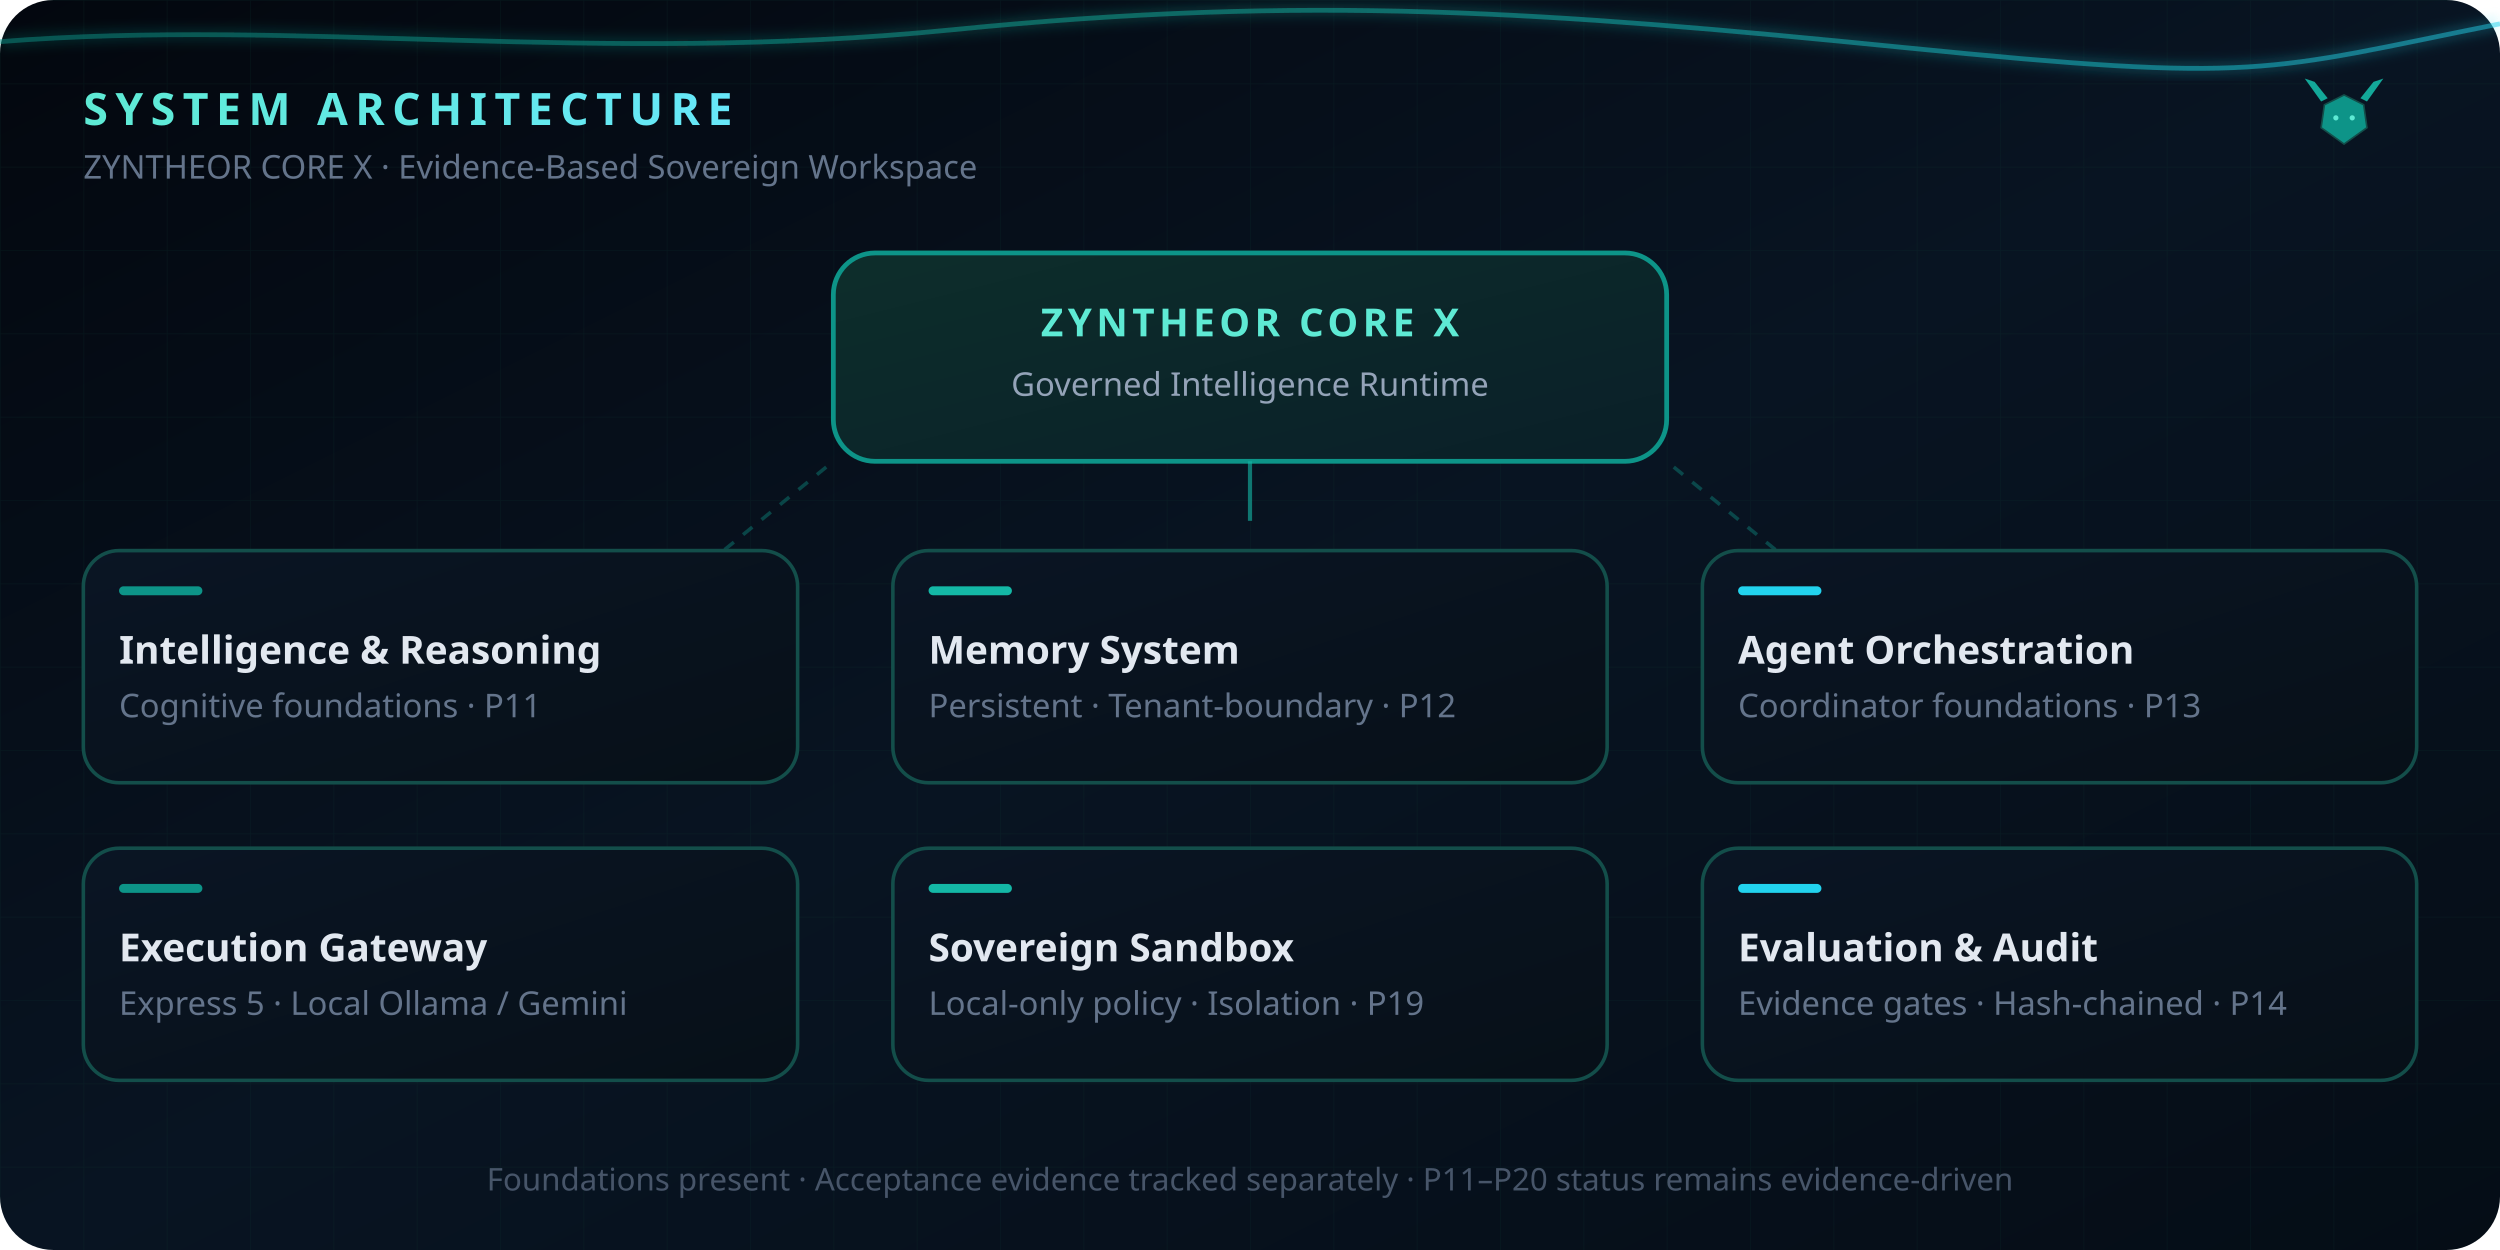
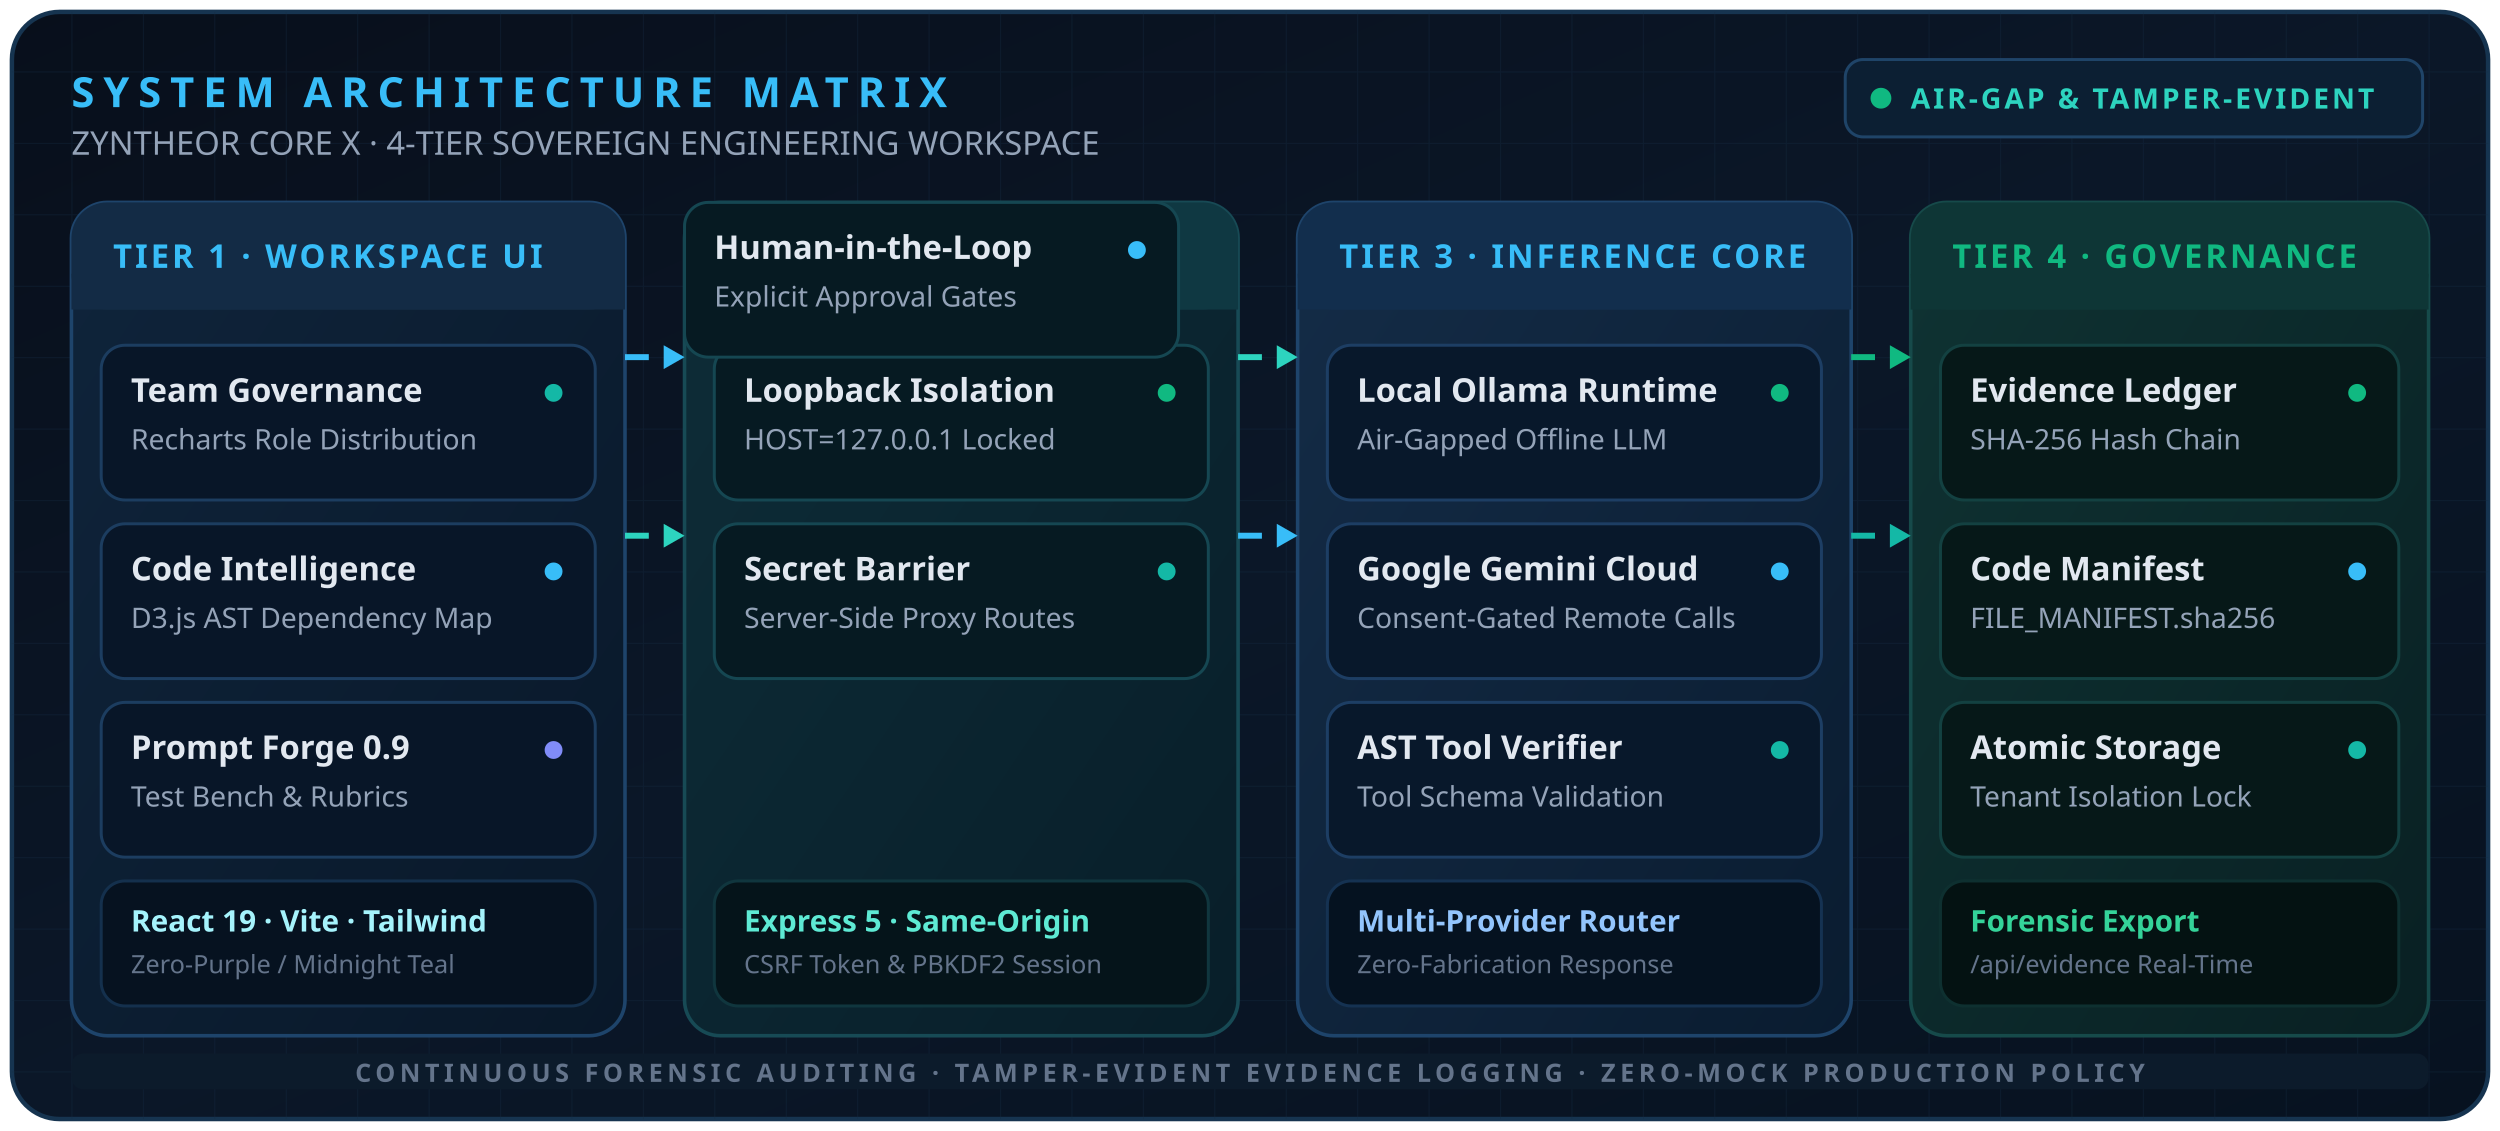
- <svg xmlns="http://www.w3.org/2000/svg" viewBox="0 0 840 420" width="840" height="420" role="img" aria-label="ZYNTHEOR AI ENGINE System Architecture">
+ <svg xmlns="http://www.w3.org/2000/svg" viewBox="0 0 840 380" width="840" height="380" role="img" aria-label="ZYNTHEOR AI ENGINE Multi-Tier Sovereign Architecture">
  <defs>
-     <linearGradient id="bg" x1="0%" y1="0%" x2="100%" y2="100%">
-       <stop offset="0%" stop-color="#03070E" />
-       <stop offset="50%" stop-color="#081422" />
-       <stop offset="100%" stop-color="#050D16" />
+     <linearGradient id="arch-bg" x1="0%" y1="0%" x2="100%" y2="100%">
+       <stop offset="0%" stop-color="#080F1B" />
+       <stop offset="50%" stop-color="#0B1728" />
+       <stop offset="100%" stop-color="#071220" />
    </linearGradient>
-     <linearGradient id="card" x1="0%" y1="0%" x2="100%" y2="100%">
-       <stop offset="0%" stop-color="#0A1524" />
-       <stop offset="100%" stop-color="#071018" />
+     <linearGradient id="layer-card-1" x1="0%" y1="0%" x2="100%" y2="100%">
+       <stop offset="0%" stop-color="#0F243B" />
+       <stop offset="100%" stop-color="#091829" />
    </linearGradient>
-     <linearGradient id="core" x1="0%" y1="0%" x2="100%" y2="100%">
-       <stop offset="0%" stop-color="#0D2E2B" />
-       <stop offset="100%" stop-color="#0A1F28" />
+     <linearGradient id="layer-card-2" x1="0%" y1="0%" x2="100%" y2="100%">
+       <stop offset="0%" stop-color="#0E2D38" />
+       <stop offset="100%" stop-color="#081E29" />
    </linearGradient>
-     <linearGradient id="flow" x1="0%" y1="0%" x2="100%" y2="0%">
-       <stop offset="0%" stop-color="#0D9488" />
-       <stop offset="50%" stop-color="#14B8A6" />
-       <stop offset="100%" stop-color="#22D3EE" />
+     <linearGradient id="layer-card-3" x1="0%" y1="0%" x2="100%" y2="100%">
+       <stop offset="0%" stop-color="#142C47" />
+       <stop offset="100%" stop-color="#0A1C30" />
    </linearGradient>
-     <linearGradient id="titleGrad" x1="0%" y1="0%" x2="100%" y2="0%">
-       <stop offset="0%" stop-color="#5EEAD4" />
-       <stop offset="100%" stop-color="#67E8F9" />
+     <linearGradient id="layer-card-4" x1="0%" y1="0%" x2="100%" y2="100%">
+       <stop offset="0%" stop-color="#0F3333" />
+       <stop offset="100%" stop-color="#092023" />
    </linearGradient>
-     <filter id="g" x="-20%" y="-20%" width="140%" height="140%">
-       <feGaussianBlur stdDeviation="2.2" result="b" />
+     <linearGradient id="flow-line-glow" x1="0%" y1="0%" x2="100%" y2="0%">
+       <stop offset="0%" stop-color="#14B8A6" />
+       <stop offset="50%" stop-color="#38BDF8" />
+       <stop offset="100%" stop-color="#10B981" />
+     </linearGradient>
+     <filter id="arch-glow" x="-20%" y="-20%" width="140%" height="140%">
+       <feGaussianBlur stdDeviation="3" result="blur" />
      <feMerge>
-         <feMergeNode in="b" />
+         <feMergeNode in="blur" />
        <feMergeNode in="SourceGraphic" />
      </feMerge>
    </filter>
-     <pattern id="grid" width="28" height="28" patternUnits="userSpaceOnUse">
-       <path d="M 28 0 L 0 0 0 28" fill="none" stroke="#0F3D3A" stroke-width="0.5" stroke-opacity="0.2" />
+     <pattern id="arch-grid" width="24" height="24" patternUnits="userSpaceOnUse">
+       <path d="M 24 0 L 0 0 0 24" fill="none" stroke="#162D44" stroke-width="0.7" stroke-opacity="0.35" />
    </pattern>
  </defs>
-   <rect width="840" height="420" rx="18" fill="url(#bg)" />
-   <rect width="840" height="420" rx="18" fill="url(#grid)" />
-   <path d="M 0 14 C 100 6, 200 22, 320 10 S 520 4, 640 16 S 760 24, 840 8" fill="none" stroke="url(#flow)" stroke-width="1.6" opacity="0.55" filter="url(#g)" />
-   <text x="28" y="42" font-family="system-ui,sans-serif" font-size="15" font-weight="700" letter-spacing="2.5" fill="url(#titleGrad)">SYSTEM ARCHITECTURE</text>
-   <text x="28" y="60" font-family="system-ui,sans-serif" font-size="11" fill="#64748B">ZYNTHEOR CORE X · Evidence-Based Sovereign Workspace</text>
-   <g transform="translate(770, 22) scale(0.55)">
-     <path d="M18 22 L8 8 L14 10 L22 20 Z" fill="#14B8A6" opacity="0.9" />
-     <path d="M46 22 L56 8 L50 10 L42 20 Z" fill="#14B8A6" opacity="0.9" />
-     <path d="M20 24 L32 18 L44 24 L46 38 L32 48 L18 38 Z" fill="#0D9488" stroke="#134E4A" stroke-width="1" />
-     <circle cx="27" cy="32" r="1.6" fill="#5EEAD4" />
-     <circle cx="37" cy="32" r="1.6" fill="#5EEAD4" />
+   <style>
+     @keyframes pulse-flow {
+       0% { stroke-dashoffset: 80; }
+       100% { stroke-dashoffset: 0; }
+     }
+     .flow-bus {
+       stroke-dasharray: 8 12;
+       animation: pulse-flow 3s linear infinite;
+     }
+     @media (prefers-reduced-motion: reduce) {
+       .flow-bus { animation: none; }
+     }
+   </style>
+   <rect x="4" y="4" width="832" height="372" rx="16" fill="url(#arch-bg)" stroke="#163450" stroke-width="1.5" />
+   <rect x="4" y="4" width="832" height="372" rx="16" fill="url(#arch-grid)" />
+   <g transform="translate(24, 20)">
+     <text x="0" y="16" font-family="'Noto Sans Thai','Segoe UI',sans-serif" font-size="14" font-weight="800" letter-spacing="3" fill="#38BDF8">SYSTEM ARCHITECTURE MATRIX</text>
+     <text x="0" y="32" font-family="'Noto Sans Thai','Segoe UI',sans-serif" font-size="11" fill="#94A3B8">ZYNTHEOR CORE X · 4-TIER SOVEREIGN ENGINEERING WORKSPACE</text>
  </g>
-   <g transform="translate(280, 85)">
-     <rect width="280" height="70" rx="14" fill="url(#core)" stroke="#0D9488" stroke-width="1.6" />
-     <text x="140" y="28" text-anchor="middle" font-family="system-ui,sans-serif" font-size="13" font-weight="700" letter-spacing="1.5" fill="#5EEAD4">ZYNTHEOR CORE X</text>
-     <text x="140" y="48" text-anchor="middle" font-family="system-ui,sans-serif" font-size="11" fill="#94A3B8">Governed Intelligence Runtime</text>
+   <g transform="translate(620, 20)">
+     <rect x="0" y="0" width="194" height="26" rx="6" fill="#0C1F33" stroke="#1F4468" stroke-width="1" />
+     <circle cx="12" cy="13" r="3.5" fill="#10B981" />
+     <text x="22" y="16.5" font-family="'Segoe UI',sans-serif" font-size="9.5" font-weight="700" letter-spacing="1" fill="#2DD4BF">AIR-GAP &amp; TAMPER-EVIDENT</text>
  </g>
-   <path d="M 420 155 L 420 175" stroke="#14B8A6" stroke-width="1.4" opacity="0.6" />
-   <path d="M 200 220 L 280 155" stroke="#0D9488" stroke-width="1.2" opacity="0.4" stroke-dasharray="4 4" />
-   <path d="M 640 220 L 560 155" stroke="#0D9488" stroke-width="1.2" opacity="0.4" stroke-dasharray="4 4" />
-   <g transform="translate(28, 185)">
-     <rect width="240" height="78" rx="12" fill="url(#card)" stroke="#134E4A" stroke-width="1.2" />
-     <rect x="12" y="12" width="28" height="3" rx="1.5" fill="#0D9488" />
-     <text x="12" y="38" font-family="system-ui,sans-serif" font-size="13" font-weight="700" fill="#E2E8F0">Intelligence &amp; Reasoning</text>
-     <text x="12" y="56" font-family="system-ui,sans-serif" font-size="11" fill="#64748B">Cognitive foundations · P11</text>
+   <g transform="translate(24, 68)">
+     <rect x="0" y="0" width="186" height="280" rx="12" fill="url(#layer-card-1)" stroke="#1E446B" stroke-width="1.2" />
+     <rect x="0" y="0" width="186" height="36" rx="12" fill="#132B45" />
+     <rect x="0" y="24" width="186" height="12" fill="#132B45" />
+     <text x="14" y="22" font-family="'Segoe UI',sans-serif" font-size="11" font-weight="700" letter-spacing="1" fill="#38BDF8">TIER 1 · WORKSPACE UI</text>
+     <g transform="translate(10, 48)">
+       <rect x="0" y="0" width="166" height="52" rx="8" fill="#081628" stroke="#1C3D60" stroke-width="1" />
+       <text x="10" y="19" font-family="'Segoe UI',sans-serif" font-size="11" font-weight="700" fill="#E2E8F0">Team Governance</text>
+       <text x="10" y="35" font-family="'Noto Sans Thai','Segoe UI',sans-serif" font-size="9.5" fill="#94A3B8">Recharts Role Distribution</text>
+       <circle cx="152" cy="16" r="3" fill="#14B8A6" />
+     </g>
+     <g transform="translate(10, 108)">
+       <rect x="0" y="0" width="166" height="52" rx="8" fill="#081628" stroke="#1C3D60" stroke-width="1" />
+       <text x="10" y="19" font-family="'Segoe UI',sans-serif" font-size="11" font-weight="700" fill="#E2E8F0">Code Intelligence</text>
+       <text x="10" y="35" font-family="'Noto Sans Thai','Segoe UI',sans-serif" font-size="9.5" fill="#94A3B8">D3.js AST Dependency Map</text>
+       <circle cx="152" cy="16" r="3" fill="#38BDF8" />
+     </g>
+     <g transform="translate(10, 168)">
+       <rect x="0" y="0" width="166" height="52" rx="8" fill="#081628" stroke="#1C3D60" stroke-width="1" />
+       <text x="10" y="19" font-family="'Segoe UI',sans-serif" font-size="11" font-weight="700" fill="#E2E8F0">Prompt Forge 0.9</text>
+       <text x="10" y="35" font-family="'Noto Sans Thai','Segoe UI',sans-serif" font-size="9.5" fill="#94A3B8">Test Bench &amp; Rubrics</text>
+       <circle cx="152" cy="16" r="3" fill="#818CF8" />
+     </g>
+     <g transform="translate(10, 228)">
+       <rect x="0" y="0" width="166" height="42" rx="8" fill="#061220" stroke="#14304D" stroke-width="1" />
+       <text x="10" y="17" font-family="'Segoe UI',sans-serif" font-size="10" font-weight="700" fill="#A5F3FC">React 19 · Vite · Tailwind</text>
+       <text x="10" y="31" font-family="'Segoe UI',sans-serif" font-size="8.5" fill="#64748B">Zero-Purple / Midnight Teal</text>
+     </g>
  </g>
-   <g transform="translate(300, 185)">
-     <rect width="240" height="78" rx="12" fill="url(#card)" stroke="#134E4A" stroke-width="1.2" />
-     <rect x="12" y="12" width="28" height="3" rx="1.5" fill="#14B8A6" />
-     <text x="12" y="38" font-family="system-ui,sans-serif" font-size="13" font-weight="700" fill="#E2E8F0">Memory System</text>
-     <text x="12" y="56" font-family="system-ui,sans-serif" font-size="11" fill="#64748B">Persistent · Tenant-boundary · P12</text>
+   <g transform="translate(230, 68)">
+     <rect x="0" y="0" width="186" height="280" rx="12" fill="url(#layer-card-2)" stroke="#174A55" stroke-width="1.2" />
+     <rect x="0" y="0" width="186" height="36" rx="12" fill="#0F3842" />
+     <rect x="0" y="24" width="186" height="12" fill="#0F3842" />
+     <text x="14" y="22" font-family="'Segoe UI',sans-serif" font-size="11" font-weight="700" letter-spacing="1" fill="#2DD4BF">TIER 2 · SECURITY GATE</text>
+     <g transform="translate(10, 48)">
+       <rect x="0" y="0" width="166" height="52" rx="8" fill="#061A22" stroke="#154752" stroke-width="1" />
+       <text x="10" y="19" font-family="'Segoe UI',sans-serif" font-size="11" font-weight="700" fill="#E2E8F0">Loopback Isolation</text>
+       <text x="10" y="35" font-family="'Segoe UI',sans-serif" font-size="9.5" fill="#94A3B8">HOST=127.0.0.1 Locked</text>
+       <circle cx="152" cy="16" r="3" fill="#10B981" />
+     </g>
+     <g transform="translate(10, 108)">
+       <rect x="0" y="0" width="166" height="52" rx="8" fill="#061A22" stroke="#154752" stroke-width="1" />
+       <text x="10" y="19" font-family="'Segoe UI',sans-serif" font-size="11" font-weight="700" fill="#E2E8F0">Secret Barrier</text>
+       <text x="10" y="35" font-family="'Segoe UI',sans-serif" font-size="9.5" fill="#94A3B8">Server-Side Proxy Routes</text>
+       <circle cx="152" cy="16" r="3" fill="#14B8A6" />
+     </g>
+     <g transform="translate(10, 108 + 60)">
+       <rect x="0" y="0" width="166" height="52" rx="8" fill="#061A22" stroke="#154752" stroke-width="1" />
+       <text x="10" y="19" font-family="'Segoe UI',sans-serif" font-size="11" font-weight="700" fill="#E2E8F0">Human-in-the-Loop</text>
+       <text x="10" y="35" font-family="'Segoe UI',sans-serif" font-size="9.5" fill="#94A3B8">Explicit Approval Gates</text>
+       <circle cx="152" cy="16" r="3" fill="#38BDF8" />
+     </g>
+     <g transform="translate(10, 228)">
+       <rect x="0" y="0" width="166" height="42" rx="8" fill="#05141A" stroke="#10363E" stroke-width="1" />
+       <text x="10" y="17" font-family="'Segoe UI',sans-serif" font-size="10" font-weight="700" fill="#5EEAD4">Express 5 · Same-Origin</text>
+       <text x="10" y="31" font-family="'Segoe UI',sans-serif" font-size="8.5" fill="#64748B">CSRF Token &amp; PBKDF2 Session</text>
+     </g>
  </g>
-   <g transform="translate(572, 185)">
-     <rect width="240" height="78" rx="12" fill="url(#card)" stroke="#134E4A" stroke-width="1.2" />
-     <rect x="12" y="12" width="28" height="3" rx="1.5" fill="#22D3EE" />
-     <text x="12" y="38" font-family="system-ui,sans-serif" font-size="13" font-weight="700" fill="#E2E8F0">Agent Orchestration</text>
-     <text x="12" y="56" font-family="system-ui,sans-serif" font-size="11" fill="#64748B">Coordinator foundations · P13</text>
+   <g transform="translate(436, 68)">
+     <rect x="0" y="0" width="186" height="280" rx="12" fill="url(#layer-card-3)" stroke="#1E446B" stroke-width="1.2" />
+     <rect x="0" y="0" width="186" height="36" rx="12" fill="#122E4D" />
+     <rect x="0" y="24" width="186" height="12" fill="#122E4D" />
+     <text x="14" y="22" font-family="'Segoe UI',sans-serif" font-size="11" font-weight="700" letter-spacing="1" fill="#38BDF8">TIER 3 · INFERENCE CORE</text>
+     <g transform="translate(10, 48)">
+       <rect x="0" y="0" width="166" height="52" rx="8" fill="#08182B" stroke="#1D3E64" stroke-width="1" />
+       <text x="10" y="19" font-family="'Segoe UI',sans-serif" font-size="11" font-weight="700" fill="#E2E8F0">Local Ollama Runtime</text>
+       <text x="10" y="35" font-family="'Segoe UI',sans-serif" font-size="9.5" fill="#94A3B8">Air-Gapped Offline LLM</text>
+       <circle cx="152" cy="16" r="3" fill="#10B981" />
+     </g>
+     <g transform="translate(10, 108)">
+       <rect x="0" y="0" width="166" height="52" rx="8" fill="#08182B" stroke="#1D3E64" stroke-width="1" />
+       <text x="10" y="19" font-family="'Segoe UI',sans-serif" font-size="11" font-weight="700" fill="#E2E8F0">Google Gemini Cloud</text>
+       <text x="10" y="35" font-family="'Segoe UI',sans-serif" font-size="9.5" fill="#94A3B8">Consent-Gated Remote Calls</text>
+       <circle cx="152" cy="16" r="3" fill="#38BDF8" />
+     </g>
+     <g transform="translate(10, 168)">
+       <rect x="0" y="0" width="166" height="52" rx="8" fill="#08182B" stroke="#1D3E64" stroke-width="1" />
+       <text x="10" y="19" font-family="'Segoe UI',sans-serif" font-size="11" font-weight="700" fill="#E2E8F0">AST Tool Verifier</text>
+       <text x="10" y="35" font-family="'Segoe UI',sans-serif" font-size="9.5" fill="#94A3B8">Tool Schema Validation</text>
+       <circle cx="152" cy="16" r="3" fill="#14B8A6" />
+     </g>
+     <g transform="translate(10, 228)">
+       <rect x="0" y="0" width="166" height="42" rx="8" fill="#051220" stroke="#153252" stroke-width="1" />
+       <text x="10" y="17" font-family="'Segoe UI',sans-serif" font-size="10" font-weight="700" fill="#93C5FD">Multi-Provider Router</text>
+       <text x="10" y="31" font-family="'Segoe UI',sans-serif" font-size="8.5" fill="#64748B">Zero-Fabrication Response</text>
+     </g>
  </g>
-   <g transform="translate(28, 285)">
-     <rect width="240" height="78" rx="12" fill="url(#card)" stroke="#134E4A" stroke-width="1.2" />
-     <rect x="12" y="12" width="28" height="3" rx="1.5" fill="#0D9488" />
-     <text x="12" y="38" font-family="system-ui,sans-serif" font-size="13" font-weight="700" fill="#E2E8F0">Execution Gateway</text>
-     <text x="12" y="56" font-family="system-ui,sans-serif" font-size="11" fill="#64748B">Express 5 · Local Ollama / Gemini</text>
+   <g transform="translate(642, 68)">
+     <rect x="0" y="0" width="174" height="280" rx="12" fill="url(#layer-card-4)" stroke="#164A4A" stroke-width="1.2" />
+     <rect x="0" y="0" width="174" height="36" rx="12" fill="#0E3636" />
+     <rect x="0" y="24" width="174" height="12" fill="#0E3636" />
+     <text x="14" y="22" font-family="'Segoe UI',sans-serif" font-size="11" font-weight="700" letter-spacing="1" fill="#10B981">TIER 4 · GOVERNANCE</text>
+     <g transform="translate(10, 48)">
+       <rect x="0" y="0" width="154" height="52" rx="8" fill="#061818" stroke="#134141" stroke-width="1" />
+       <text x="10" y="19" font-family="'Segoe UI',sans-serif" font-size="11" font-weight="700" fill="#E2E8F0">Evidence Ledger</text>
+       <text x="10" y="35" font-family="'Segoe UI',sans-serif" font-size="9.5" fill="#94A3B8">SHA-256 Hash Chain</text>
+       <circle cx="140" cy="16" r="3" fill="#10B981" />
+     </g>
+     <g transform="translate(10, 108)">
+       <rect x="0" y="0" width="154" height="52" rx="8" fill="#061818" stroke="#134141" stroke-width="1" />
+       <text x="10" y="19" font-family="'Segoe UI',sans-serif" font-size="11" font-weight="700" fill="#E2E8F0">Code Manifest</text>
+       <text x="10" y="35" font-family="'Segoe UI',sans-serif" font-size="9.5" fill="#94A3B8">FILE_MANIFEST.sha256</text>
+       <circle cx="140" cy="16" r="3" fill="#38BDF8" />
+     </g>
+     <g transform="translate(10, 168)">
+       <rect x="0" y="0" width="154" height="52" rx="8" fill="#061818" stroke="#134141" stroke-width="1" />
+       <text x="10" y="19" font-family="'Segoe UI',sans-serif" font-size="11" font-weight="700" fill="#E2E8F0">Atomic Storage</text>
+       <text x="10" y="35" font-family="'Segoe UI',sans-serif" font-size="9.5" fill="#94A3B8">Tenant Isolation Lock</text>
+       <circle cx="140" cy="16" r="3" fill="#14B8A6" />
+     </g>
+     <g transform="translate(10, 228)">
+       <rect x="0" y="0" width="154" height="42" rx="8" fill="#041212" stroke="#0E3030" stroke-width="1" />
+       <text x="10" y="17" font-family="'Segoe UI',sans-serif" font-size="10" font-weight="700" fill="#34D399">Forensic Export</text>
+       <text x="10" y="31" font-family="'Segoe UI',sans-serif" font-size="8.5" fill="#64748B">/api/evidence Real-Time</text>
+     </g>
  </g>
-   <g transform="translate(300, 285)">
-     <rect width="240" height="78" rx="12" fill="url(#card)" stroke="#134E4A" stroke-width="1.2" />
-     <rect x="12" y="12" width="28" height="3" rx="1.5" fill="#14B8A6" />
-     <text x="12" y="38" font-family="system-ui,sans-serif" font-size="13" font-weight="700" fill="#E2E8F0">Sovereign Sandbox</text>
-     <text x="12" y="56" font-family="system-ui,sans-serif" font-size="11" fill="#64748B">Local-only policy · Isolation · P19</text>
-   </g>
-   <g transform="translate(572, 285)">
-     <rect width="240" height="78" rx="12" fill="url(#card)" stroke="#134E4A" stroke-width="1.2" />
-     <rect x="12" y="12" width="28" height="3" rx="1.5" fill="#22D3EE" />
-     <text x="12" y="38" font-family="system-ui,sans-serif" font-size="13" font-weight="700" fill="#E2E8F0">Evaluation &amp; Audit</text>
-     <text x="12" y="56" font-family="system-ui,sans-serif" font-size="11" fill="#64748B">Evidence gates · Hash-chained · P14</text>
-   </g>
-   <text x="420" y="400" text-anchor="middle" font-family="system-ui,sans-serif" font-size="10.5" fill="#475569">
-     Foundations present · Acceptance evidence tracked separately · P11–P20 status remains evidence-driven
-   </text>
+   <line x1="210" y1="120" x2="230" y2="120" stroke="#38BDF8" stroke-width="2" class="flow-bus" />
+   <polygon points="230,120 223,116 223,124" fill="#38BDF8" />
+   <line x1="210" y1="180" x2="230" y2="180" stroke="#2DD4BF" stroke-width="2" class="flow-bus" />
+   <polygon points="230,180 223,176 223,184" fill="#2DD4BF" />
+   <line x1="416" y1="120" x2="436" y2="120" stroke="#2DD4BF" stroke-width="2" class="flow-bus" />
+   <polygon points="436,120 429,116 429,124" fill="#2DD4BF" />
+   <line x1="416" y1="180" x2="436" y2="180" stroke="#38BDF8" stroke-width="2" class="flow-bus" />
+   <polygon points="436,180 429,176 429,184" fill="#38BDF8" />
+   <line x1="622" y1="120" x2="642" y2="120" stroke="#10B981" stroke-width="2" class="flow-bus" />
+   <polygon points="642,120 635,116 635,124" fill="#10B981" />
+   <line x1="622" y1="180" x2="642" y2="180" stroke="#14B8A6" stroke-width="2" class="flow-bus" />
+   <polygon points="642,180 635,176 635,184" fill="#14B8A6" />
+   <rect x="24" y="354" width="792" height="12" rx="4" fill="#0C1B2B" />
+   <text x="420" y="363.5" text-anchor="middle" font-family="'Segoe UI',sans-serif" font-size="8.5" font-weight="600" letter-spacing="1.5" fill="#64748B">CONTINUOUS FORENSIC AUDITING · TAMPER-EVIDENT EVIDENCE LOGGING · ZERO-MOCK PRODUCTION POLICY</text>
</svg>
